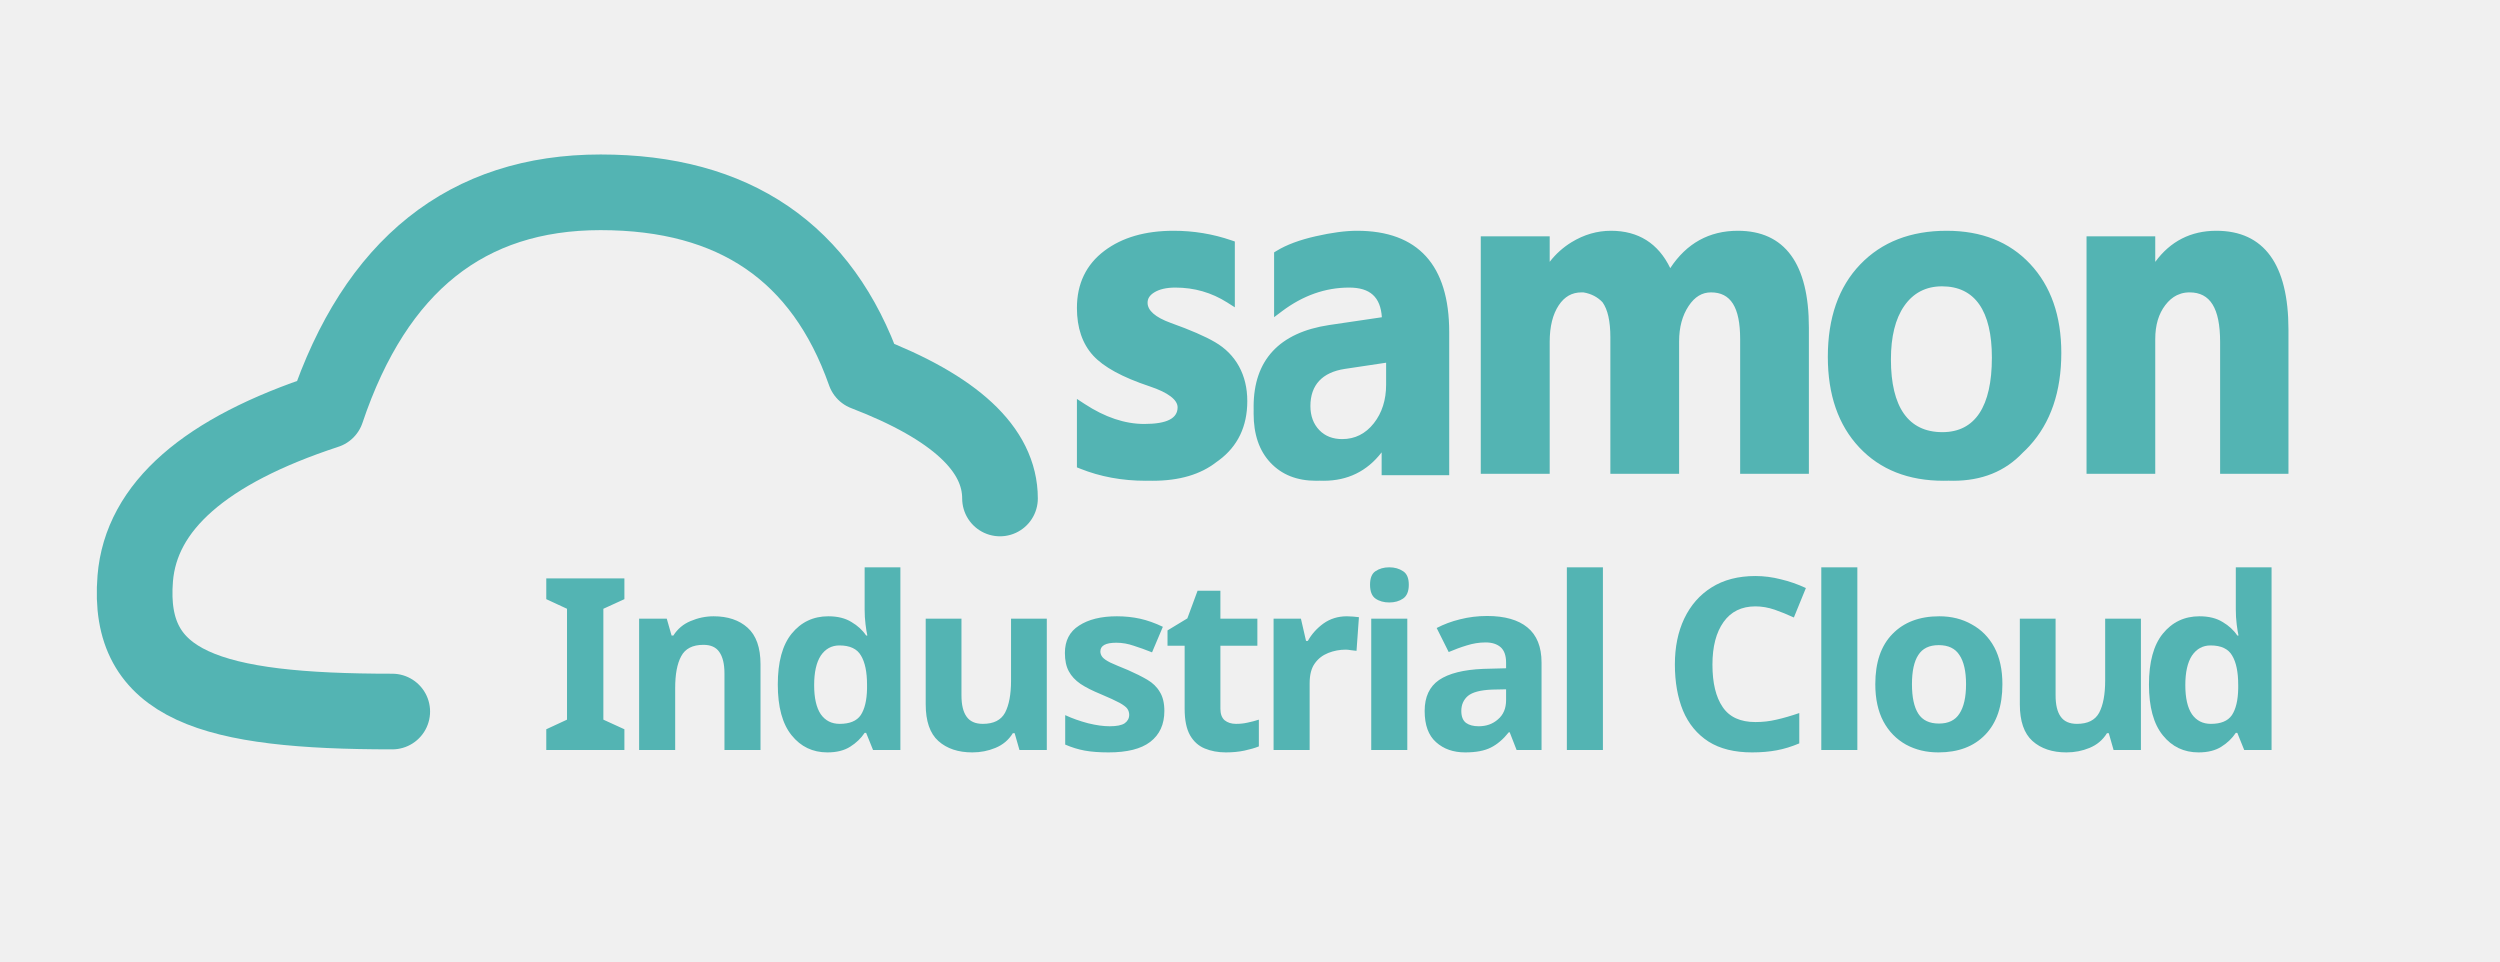
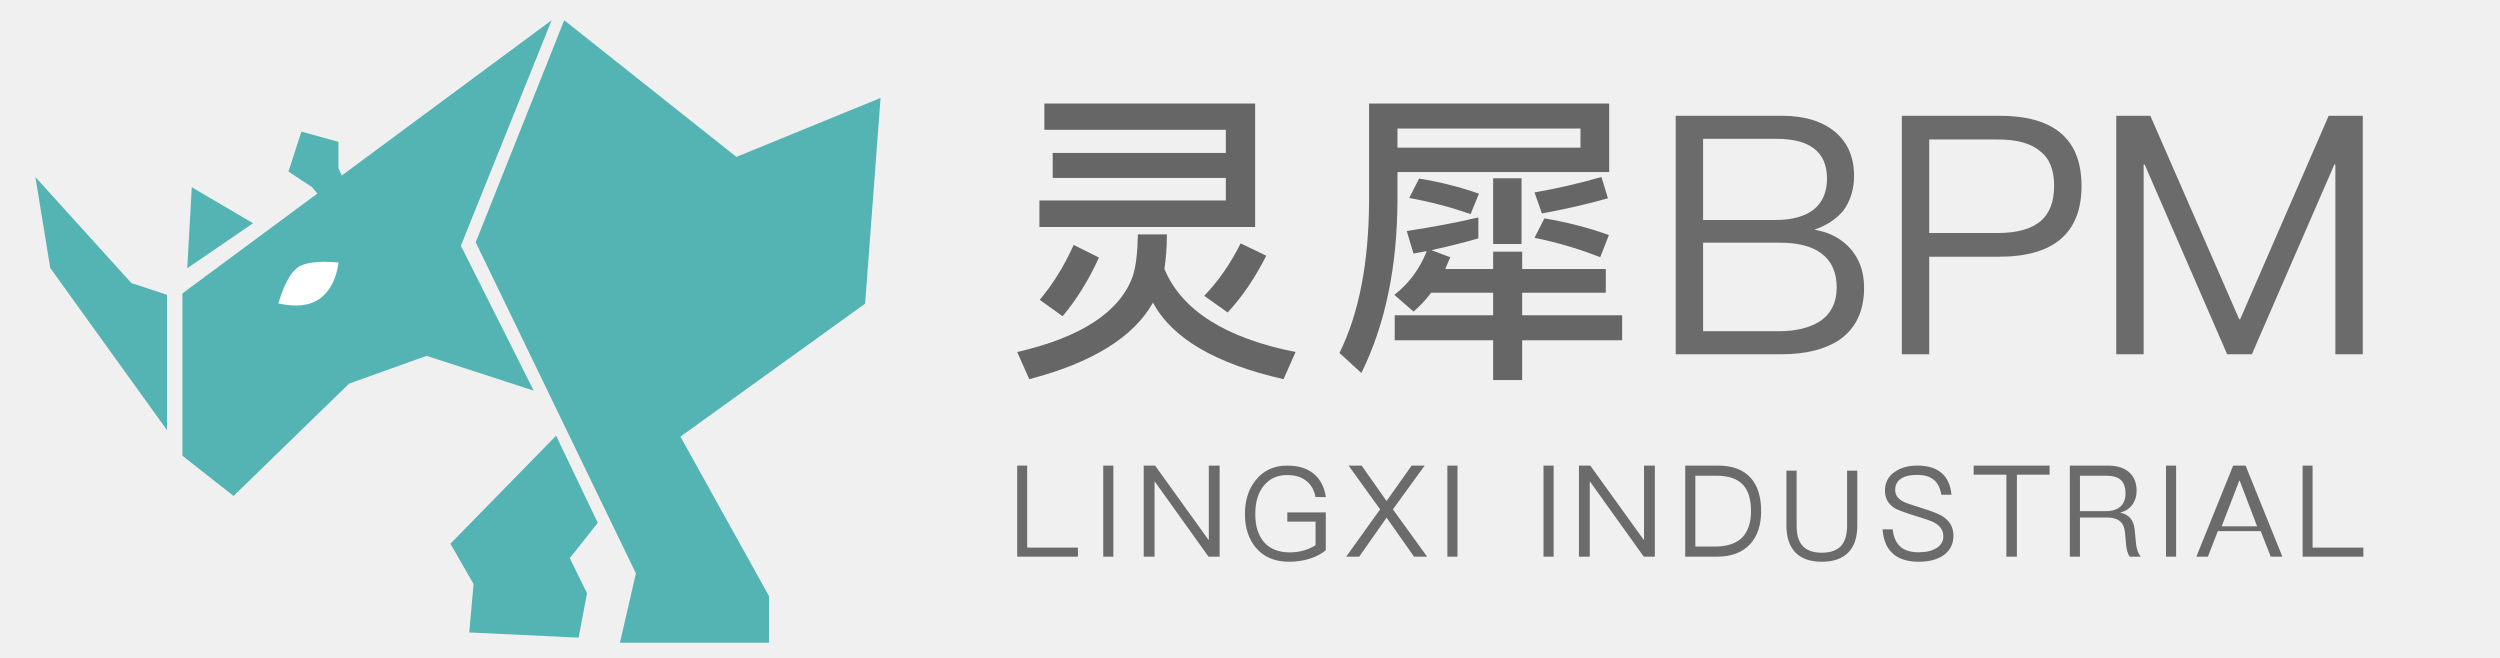
- <svg xmlns="http://www.w3.org/2000/svg" xmlns:xlink="http://www.w3.org/1999/xlink" width="130px" height="50px" viewBox="0 0 130 50" version="1.1">
-   <defs>
-     <path d="M63.261,24.022 C62.434,24.672 61.328,25 59.939,25 C59.882,25 59.824,24.999 59.767,24.998 C59.706,24.999 59.644,25 59.582,25 C58.355,25 57.217,24.791 56.17,24.371 L56,24.303 L56,20.744 L56.398,21.004 C57.462,21.701 58.496,22.046 59.502,22.046 C60.706,22.046 61.235,21.742 61.235,21.18 C61.235,20.803 60.772,20.419 59.774,20.088 C58.367,19.618 57.391,19.089 56.843,18.488 C56.28,17.871 56,17.04 56,16.013 C56,14.756 56.48,13.757 57.428,13.043 C58.353,12.346 59.555,12 61.028,12 C62.065,12 63.066,12.165 64.029,12.496 L64.211,12.558 L64.211,15.98 L63.817,15.73 C63,15.212 62.102,14.954 61.118,14.954 C60.649,14.954 60.282,15.042 60.013,15.21 C59.777,15.359 59.674,15.529 59.674,15.745 C59.674,16.134 60.056,16.495 60.891,16.796 C61.902,17.158 62.664,17.489 63.182,17.792 C63.725,18.108 64.142,18.53 64.429,19.054 C64.716,19.578 64.859,20.181 64.859,20.859 C64.859,22.173 64.362,23.209 63.38,23.937 C63.341,23.966 63.301,23.994 63.261,24.022 Z M68.625,24.996 C68.564,24.999 68.502,25 68.44,25 C67.44,25 66.654,24.686 66.065,24.061 C65.48,23.439 65.188,22.592 65.188,21.499 C65.188,21.44 65.188,21.38 65.19,21.322 C65.188,21.265 65.188,21.207 65.188,21.148 C65.188,18.724 66.525,17.292 69.115,16.902 L71.857,16.497 C71.787,15.444 71.245,14.954 70.156,14.954 C68.919,14.954 67.753,15.365 66.655,16.191 L66.253,16.493 L66.253,13.124 L66.384,13.044 C66.899,12.728 67.576,12.476 68.418,12.285 C69.252,12.095 69.967,12 70.567,12 C73.733,12 75.359,13.788 75.359,17.267 L75.359,24.711 L71.845,24.711 L71.845,23.522 C71.089,24.504 70.078,25 68.827,25 C68.759,25 68.692,24.999 68.625,24.996 Z M69.925,19.184 C68.765,19.361 68.141,20.016 68.141,21.112 C68.141,21.622 68.296,22.046 68.603,22.365 C68.905,22.679 69.306,22.833 69.794,22.833 C70.455,22.833 71.008,22.557 71.439,22.01 C71.865,21.469 72.078,20.795 72.078,20.002 L72.078,18.861 L69.925,19.184 Z M83.33,15.716 C83.073,15.445 82.745,15.274 82.346,15.206 C82.312,15.205 82.278,15.204 82.243,15.204 C81.743,15.204 81.355,15.423 81.055,15.874 C80.743,16.344 80.584,16.977 80.584,17.781 L80.584,24.639 L77,24.639 L77,12.288 L80.584,12.288 L80.584,13.614 C80.905,13.201 81.285,12.861 81.722,12.594 C82.369,12.199 83.053,12 83.77,12 C85.193,12 86.232,12.655 86.853,13.943 C87.701,12.652 88.879,12 90.366,12 C92.815,12 94.062,13.722 94.062,17.035 L94.062,24.639 L90.488,24.639 L90.488,17.632 C90.488,15.965 89.991,15.204 88.972,15.204 C88.507,15.204 88.126,15.433 87.809,15.911 C87.479,16.408 87.314,17.018 87.314,17.749 L87.314,24.639 L83.739,24.639 L83.739,17.547 C83.739,16.702 83.604,16.098 83.33,15.716 Z M105.183,23.54 C104.264,24.513 103.061,25 101.563,25 C101.484,25 101.406,24.999 101.329,24.996 C101.243,24.999 101.156,25 101.068,25 C99.237,25 97.769,24.422 96.681,23.264 C95.591,22.103 95.047,20.527 95.047,18.554 C95.047,16.529 95.608,14.922 96.732,13.75 C97.853,12.582 99.356,12 101.225,12 C103.037,12 104.49,12.574 105.568,13.726 C106.648,14.879 107.188,16.426 107.188,18.35 C107.188,20.365 106.636,21.985 105.531,23.191 C105.419,23.314 105.303,23.43 105.183,23.54 Z M98.328,18.691 C98.328,21.169 99.235,22.472 101.003,22.472 C102.709,22.472 103.578,21.134 103.578,18.596 C103.578,16.168 102.699,14.889 100.985,14.889 C100.151,14.889 99.489,15.231 99.017,15.913 C98.555,16.581 98.328,17.51 98.328,18.691 Z M113.418,15.265 C113.344,15.289 113.271,15.317 113.201,15.349 C112.975,15.459 112.774,15.631 112.594,15.868 C112.247,16.323 112.073,16.907 112.073,17.632 L112.073,24.639 L108.5,24.639 L108.5,12.288 L112.073,12.288 L112.073,13.618 C112.861,12.543 113.926,12 115.249,12 C117.734,12 119,13.757 119,17.141 L119,24.639 L115.446,24.639 L115.446,17.781 C115.446,16.015 114.925,15.204 113.859,15.204 C113.704,15.204 113.557,15.224 113.418,15.265 Z" id="path-1" />
-   </defs>
-   <g id="LOGO" stroke="none" stroke-width="1" fill="none" fill-rule="evenodd">
-     <g id="编组">
-       <mask id="mask-2" fill="white">
-         <use xlink:href="#path-1" />
-       </mask>
-       <use id="samon" fill="#53B4B3" fill-rule="nonzero" xlink:href="#path-1" />
-       <text id="Industrial-Cloud" font-family="MicrosoftYaHeiUI-Bold, Microsoft YaHei UI" font-size="12.504" font-weight="bold" letter-spacing="-0.6" fill="#53B4B3">
-         <tspan x="28" y="39">Industrial Clou</tspan>
-         <tspan x="111.185" y="39">d</tspan>
-       </text>
-       <path d="M20.397,37 C10.983,37 6.577,35.689 7.032,30.082 C7.336,26.345 10.653,23.438 16.983,21.364 C19.531,13.788 24.28,10 31.232,10 C38.183,10 42.762,13.129 44.968,19.387 C49.656,21.187 52,23.365 52,25.921" id="路径-3" stroke="#53B4B3" stroke-width="3.934" stroke-linecap="round" stroke-linejoin="round" />
-       <rect id="矩形" x="0" y="0" width="130" height="50" />
+ <svg xmlns="http://www.w3.org/2000/svg" width="152px" height="40px" viewBox="0 0 152 40" version="1.1">
+   <g id="灵犀logo复制" stroke="none" stroke-width="1" fill="none" fill-rule="evenodd">
+     <g id="灵犀logo" transform="translate(2.153846, 1.230769)">
+       <polygon id="路径-2" fill="#53B4B3" points="0 9.538 0.9 15.059 8 24.923 8 16.695 5.833 15.98" />
+       <polygon id="路径-3" fill="#53B4B3" points="12.046 28.923 8.937 26.479 8.937 16.608 31.385 0 25.867 13.709 30.294 22.519 23.784 20.405 19.072 22.092" />
+       <polygon id="路径-4" fill="#53B4B3" points="32.151 0 26.769 13.502 36.511 33.632 35.538 37.846 44.606 37.846 44.606 35.021 39.216 25.317 50.445 17.231 51.385 4.724 42.617 8.308" />
+       <polygon id="路径-5" fill="#53B4B3" points="33.024 37.538 26.376 37.223 26.639 34.28 25.231 31.828 31.657 25.26 34.191 30.558 32.49 32.706 33.538 34.839" />
+       <path d="M14.768,17.219 C15.106,16.099 15.489,15.376 15.92,15.052 C16.35,14.727 17.187,14.619 18.43,14.728 C18.299,15.719 17.931,16.443 17.326,16.9 C16.72,17.356 15.868,17.463 14.768,17.219 Z" id="路径-6" fill="#FFFFFF" />
+       <polygon id="路径-7" fill="#53B4B3" points="9.231 15.077 13.231 12.342 9.507 10.154" />
+       <polygon id="路径-8" fill="#53B4B3" points="17.342 10.769 16.812 10.143 15.385 9.201 16.172 6.769 18.424 7.396 18.424 9 18.769 9.739" />
+     </g>
+     <rect id="矩形" x="0" y="0" width="55.385" height="40" />
+     <g id="编组" transform="translate(61.84615, 6.153846)" fill-rule="nonzero">
+       <path d="M2.158,3.145 L12.684,3.145 L12.684,1.738 L1.651,1.738 L1.651,0.143 L14.467,0.143 L14.467,7.648 L1.351,7.648 L1.351,6.035 L12.684,6.035 L12.684,4.665 L2.158,4.665 L2.158,3.145 Z M3.434,8.737 L4.972,9.506 C4.334,10.894 3.603,12.077 2.758,13.071 L1.37,12.077 C2.158,11.138 2.852,10.031 3.434,8.737 Z M9.101,8.099 C9.101,8.868 9.044,9.562 8.95,10.2 C10.001,12.714 12.666,14.403 16.925,15.248 L16.193,16.899 C12.065,15.961 9.42,14.422 8.256,12.245 C7.074,14.347 4.56,15.904 0.732,16.899 L0,15.248 C3.922,14.347 6.267,12.79 7.036,10.613 C7.224,10.012 7.318,9.168 7.337,8.099 L9.101,8.099 Z M13.585,8.643 L15.143,9.393 C14.467,10.726 13.698,11.87 12.797,12.846 L11.371,11.833 C12.234,10.932 12.966,9.881 13.585,8.643 Z M25.166,11.645 C24.828,12.095 24.471,12.471 24.096,12.79 L22.933,11.776 C23.815,11.082 24.471,10.2 24.903,9.112 L24.096,9.262 L23.683,7.892 C25.297,7.648 26.761,7.367 28.037,7.067 L28.037,8.342 C27.173,8.586 26.235,8.83 25.184,9.056 L26.329,9.487 C26.216,9.731 26.123,9.975 26.029,10.2 L28.937,10.2 L28.937,9.149 L30.701,9.149 L30.701,10.2 L35.786,10.2 L35.786,11.645 L30.701,11.645 L30.701,13.015 L36.781,13.015 L36.781,14.535 L30.701,14.535 L30.701,16.955 L28.937,16.955 L28.937,14.535 L22.952,14.535 L22.952,13.015 L28.937,13.015 L28.937,11.645 L25.166,11.645 Z M34.247,1.663 L23.12,1.663 L23.12,2.826 L34.247,2.826 L34.247,1.663 Z M23.12,4.308 L23.12,6.053 C23.102,10.106 22.37,13.596 20.925,16.524 L19.593,15.304 C20.775,12.921 21.375,9.844 21.394,6.053 L21.394,0.143 L35.992,0.143 L35.992,4.308 L23.12,4.308 Z M28.937,4.684 L30.664,4.684 L30.664,8.68 L28.937,8.68 L28.937,4.684 Z M24.434,4.702 C25.691,4.909 26.911,5.209 28.074,5.622 L27.567,6.86 C26.367,6.447 25.109,6.11 23.833,5.884 L24.434,4.702 Z M32.052,7.123 C33.403,7.348 34.717,7.686 35.974,8.136 L35.448,9.487 C34.172,8.98 32.84,8.586 31.452,8.305 L32.052,7.123 Z M31.902,6.823 L31.452,5.547 C32.859,5.303 34.21,4.984 35.523,4.608 L35.917,5.903 C34.698,6.241 33.366,6.56 31.902,6.823 Z" id="灵犀工业" fill="#666666" />
+       <path d="M0,22.154 L0.605,22.154 L0.605,27.142 L3.692,27.142 L3.692,27.692 L0,27.692 L0,22.154 Z M5.231,22.154 L5.846,22.154 L5.846,27.692 L5.231,27.692 L5.231,22.154 Z M7.692,22.154 L8.383,22.154 L11.625,26.661 L11.649,26.661 L11.649,22.154 L12.308,22.154 L12.308,27.692 L11.633,27.692 L8.375,23.139 L8.351,23.139 L8.351,27.692 L7.692,27.692 L7.692,22.154 Z M16.415,22.154 C17.098,22.154 17.642,22.319 18.048,22.666 C18.432,22.989 18.67,23.454 18.769,24.068 L18.14,24.068 C18.056,23.643 17.872,23.32 17.588,23.091 C17.289,22.847 16.898,22.729 16.415,22.729 C15.817,22.729 15.349,22.942 14.996,23.375 C14.644,23.801 14.475,24.376 14.475,25.101 C14.475,25.81 14.644,26.369 14.981,26.779 C15.341,27.212 15.878,27.433 16.591,27.433 C16.89,27.433 17.174,27.385 17.45,27.307 C17.719,27.228 17.949,27.118 18.14,26.991 L18.14,25.558 L16.423,25.558 L16.423,24.998 L18.762,24.998 L18.762,27.299 C18.501,27.519 18.179,27.685 17.803,27.811 C17.404,27.937 16.983,28 16.53,28 C15.664,28 14.989,27.716 14.513,27.149 C14.069,26.621 13.846,25.936 13.846,25.101 C13.846,24.265 14.061,23.58 14.506,23.036 C14.973,22.445 15.61,22.154 16.415,22.154 Z M20.149,22.154 L20.942,22.154 L22.458,24.31 L23.981,22.154 L24.774,22.154 L22.842,24.814 L24.923,27.692 L24.13,27.692 L22.458,25.319 L20.793,27.692 L20,27.692 L22.065,24.814 L20.149,22.154 Z M26.154,22.154 L26.769,22.154 L26.769,27.692 L26.154,27.692 L26.154,22.154 Z M32,22.154 L32.615,22.154 L32.615,27.692 L32,27.692 L32,22.154 Z M34.154,22.154 L34.844,22.154 L38.087,26.661 L38.111,26.661 L38.111,22.154 L38.769,22.154 L38.769,27.692 L38.095,27.692 L34.836,23.139 L34.812,23.139 L34.812,27.692 L34.154,27.692 L34.154,22.154 Z M40.615,22.154 L42.611,22.154 C43.492,22.154 44.155,22.402 44.607,22.914 C45.02,23.379 45.231,24.054 45.231,24.923 C45.231,25.776 45.005,26.451 44.56,26.932 C44.093,27.436 43.422,27.692 42.549,27.692 L40.615,27.692 L40.615,22.154 Z M41.231,22.769 L41.231,27.077 L42.43,27.077 C43.164,27.077 43.716,26.889 44.087,26.52 C44.434,26.158 44.615,25.623 44.615,24.923 C44.615,24.2 44.45,23.665 44.126,23.319 C43.779,22.95 43.243,22.769 42.501,22.769 L41.231,22.769 Z M46.769,22.462 L47.389,22.462 L47.389,25.817 C47.389,26.349 47.502,26.752 47.744,27.026 C47.994,27.308 48.387,27.452 48.923,27.452 C49.452,27.452 49.845,27.308 50.102,27.026 C50.336,26.752 50.457,26.349 50.457,25.817 L50.457,22.462 L51.077,22.462 L51.077,25.809 C51.077,26.516 50.896,27.057 50.54,27.429 C50.17,27.81 49.633,28 48.923,28 C48.213,28 47.676,27.81 47.313,27.437 C46.951,27.057 46.769,26.516 46.769,25.809 L46.769,22.462 Z M54.739,22.154 C55.346,22.154 55.831,22.296 56.18,22.587 C56.544,22.887 56.749,23.336 56.802,23.927 L56.187,23.927 C56.119,23.517 55.967,23.217 55.732,23.021 C55.49,22.816 55.148,22.721 54.709,22.721 C54.307,22.721 53.996,22.784 53.768,22.926 C53.51,23.084 53.381,23.32 53.381,23.643 C53.381,23.927 53.533,24.155 53.844,24.328 C53.98,24.407 54.314,24.525 54.837,24.683 C55.55,24.904 56.021,25.085 56.248,25.227 C56.696,25.51 56.923,25.904 56.923,26.416 C56.923,26.905 56.733,27.299 56.354,27.582 C55.975,27.858 55.467,28 54.822,28 C54.185,28 53.685,27.858 53.321,27.575 C52.896,27.236 52.661,26.724 52.615,26.03 L53.23,26.03 C53.283,26.519 53.45,26.881 53.723,27.11 C53.973,27.315 54.337,27.425 54.822,27.425 C55.262,27.425 55.626,27.338 55.899,27.165 C56.172,26.991 56.309,26.755 56.309,26.456 C56.309,26.101 56.127,25.825 55.77,25.628 C55.619,25.534 55.232,25.4 54.625,25.219 C53.973,25.014 53.556,24.856 53.381,24.762 C52.964,24.51 52.759,24.147 52.759,23.674 C52.759,23.186 52.957,22.8 53.359,22.532 C53.715,22.28 54.178,22.154 54.739,22.154 Z M58.154,22.154 L62.769,22.154 L62.769,22.705 L60.781,22.705 L60.781,27.692 L60.142,27.692 L60.142,22.705 L58.154,22.705 L58.154,22.154 Z M64,22.154 L66.315,22.154 C66.849,22.154 67.27,22.278 67.578,22.534 C67.894,22.798 68.06,23.186 68.06,23.697 C68.06,24.008 67.977,24.279 67.812,24.52 C67.631,24.768 67.391,24.923 67.082,25.001 L67.082,25.016 C67.594,25.133 67.879,25.466 67.939,26.025 L68.022,26.878 C68.052,27.219 68.15,27.491 68.308,27.692 L67.639,27.692 C67.518,27.506 67.443,27.266 67.421,26.955 L67.353,26.218 C67.323,25.893 67.21,25.652 67.015,25.513 C66.834,25.373 66.579,25.311 66.24,25.311 L64.616,25.311 L64.616,27.692 L64,27.692 L64,22.154 Z M64.615,22.769 L64.615,24.923 L66.21,24.923 C66.594,24.923 66.897,24.817 67.104,24.622 C67.289,24.435 67.385,24.175 67.385,23.834 C67.385,23.476 67.289,23.208 67.111,23.037 C66.919,22.859 66.617,22.769 66.21,22.769 L64.615,22.769 Z M69.846,22.154 L70.462,22.154 L70.462,27.692 L69.846,27.692 L69.846,22.154 Z M73.93,22.154 L74.686,22.154 L76.923,27.692 L76.214,27.692 L75.609,26.141 L72.998,26.141 L72.393,27.692 L71.692,27.692 L73.93,22.154 Z M73.231,25.846 L75.385,25.846 L74.331,23.077 L74.3,23.077 L73.231,25.846 Z M78.154,22.154 L78.759,22.154 L78.759,27.142 L81.846,27.142 L81.846,27.692 L78.154,27.692 L78.154,22.154 Z" id="LINGXIINDUSTRIAL" fill="#6B6B6B" />
+       <path d="M40.037,0.885 L46.515,0.885 C47.855,0.885 48.931,1.21 49.723,1.86 C50.495,2.51 50.881,3.403 50.881,4.54 C50.881,5.353 50.658,6.063 50.231,6.652 C49.784,7.18 49.195,7.566 48.464,7.81 C49.419,7.972 50.15,8.378 50.678,8.988 C51.206,9.597 51.49,10.369 51.49,11.343 C51.49,12.765 50.982,13.821 49.987,14.511 C49.134,15.08 47.957,15.385 46.474,15.385 L40.037,15.385 L40.037,0.885 Z M41.702,2.286 L41.702,7.221 L46.109,7.221 C47.124,7.221 47.896,6.998 48.424,6.591 C48.952,6.165 49.236,5.535 49.236,4.703 C49.236,3.89 48.972,3.281 48.444,2.875 C47.916,2.469 47.144,2.286 46.129,2.286 L41.702,2.286 Z M41.702,8.602 L41.702,13.983 L46.332,13.983 C47.347,13.983 48.139,13.78 48.749,13.415 C49.459,12.968 49.825,12.257 49.825,11.323 C49.825,10.389 49.5,9.698 48.891,9.252 C48.302,8.805 47.449,8.602 46.332,8.602 L41.702,8.602 Z M53.785,0.885 L59.715,0.885 C63.045,0.885 64.71,2.306 64.71,5.15 C64.71,8.013 63.025,9.455 59.694,9.455 L55.45,9.455 L55.45,15.385 L53.785,15.385 L53.785,0.885 Z M55.45,2.327 L55.45,8.013 L59.613,8.013 C60.791,8.013 61.644,7.769 62.213,7.302 C62.761,6.835 63.045,6.124 63.045,5.15 C63.045,4.175 62.761,3.464 62.192,3.038 C61.624,2.55 60.771,2.327 59.613,2.327 L55.45,2.327 Z M66.822,0.885 L68.894,0.885 L74.296,13.252 L74.357,13.252 L79.738,0.885 L81.81,0.885 L81.81,15.385 L80.144,15.385 L80.144,3.85 L80.083,3.85 L75.067,15.385 L73.565,15.385 L68.549,3.85 L68.488,3.85 L68.488,15.385 L66.822,15.385 L66.822,0.885 Z" id="BPM" fill="#6B6B6B" />
    </g>
  </g>
</svg>
